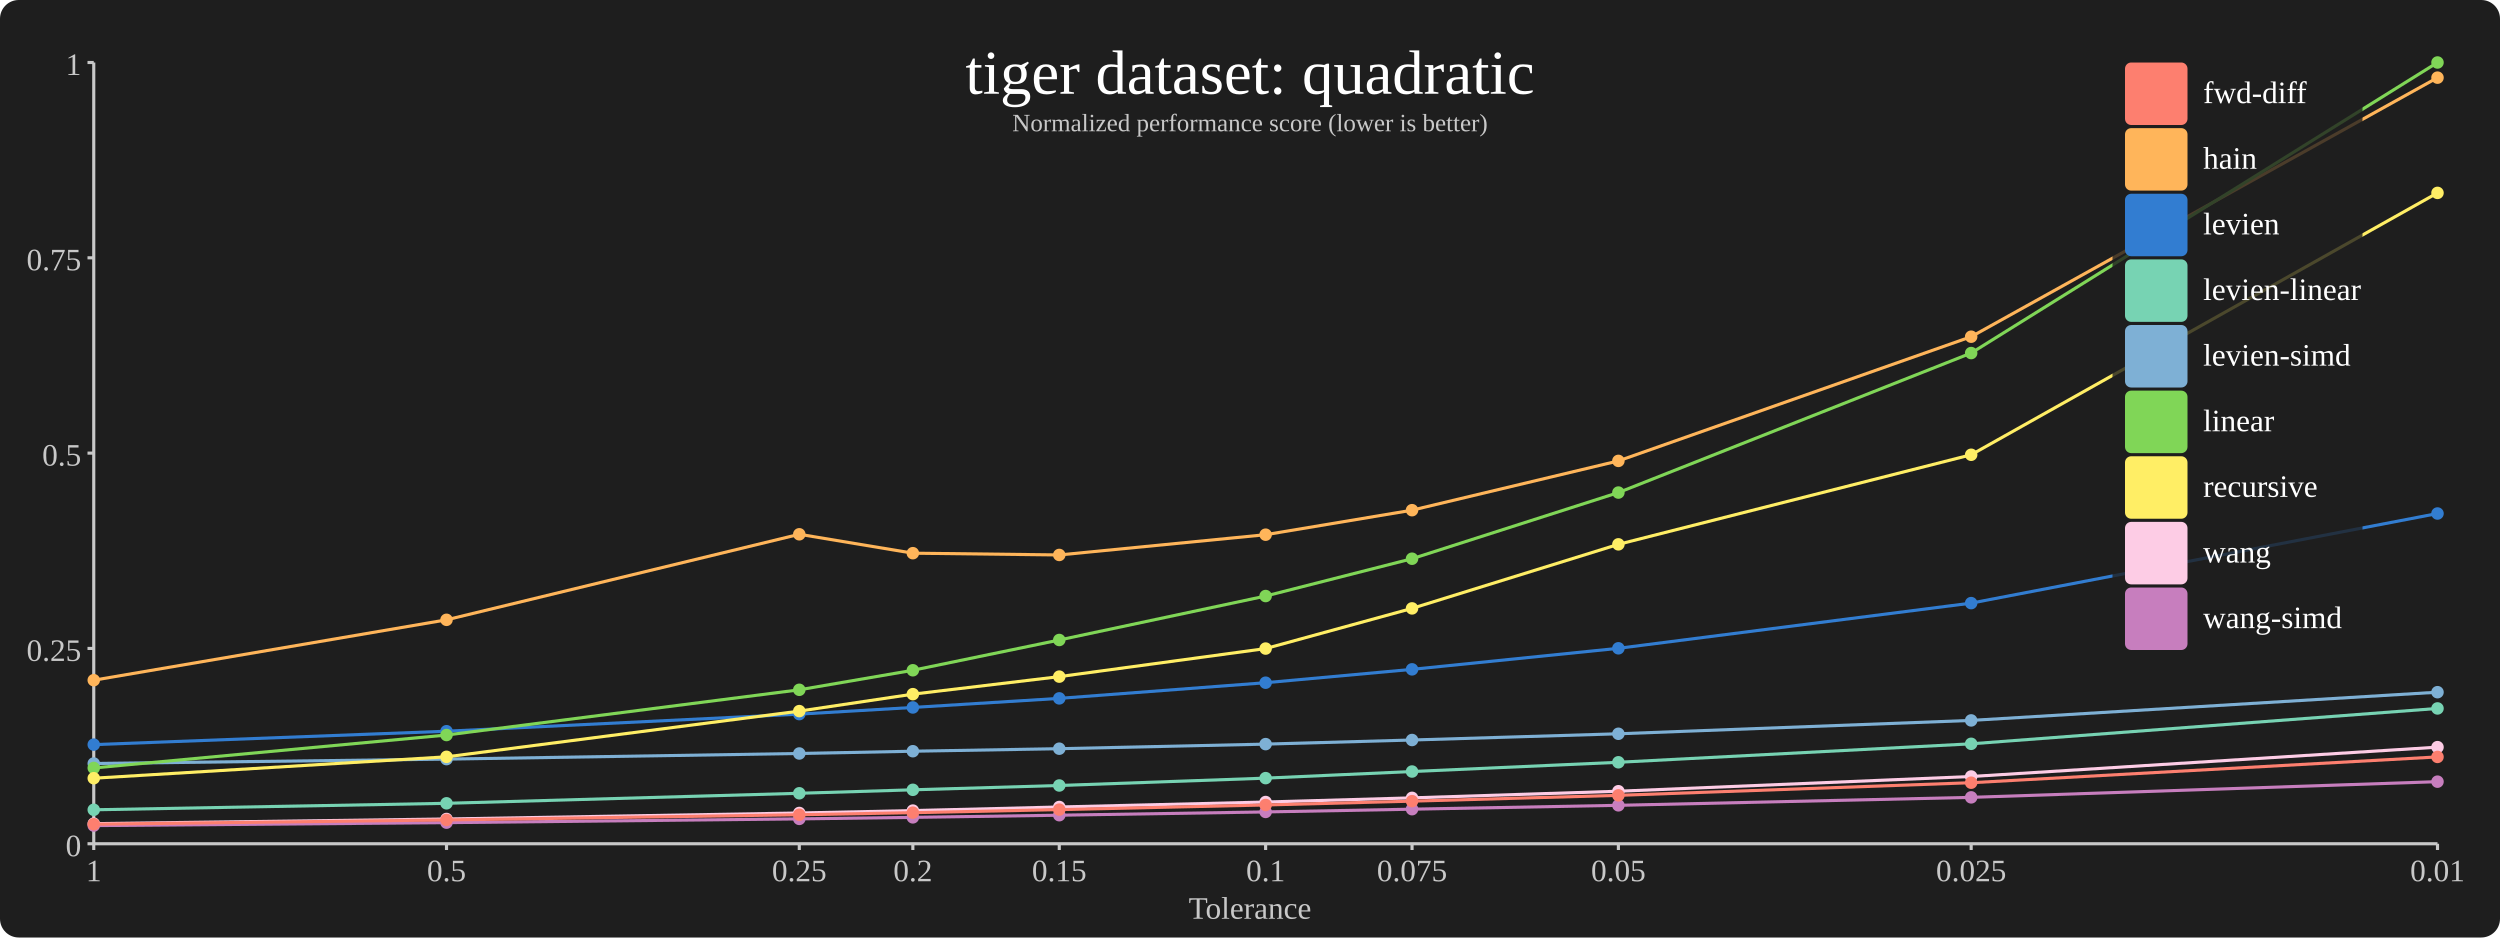
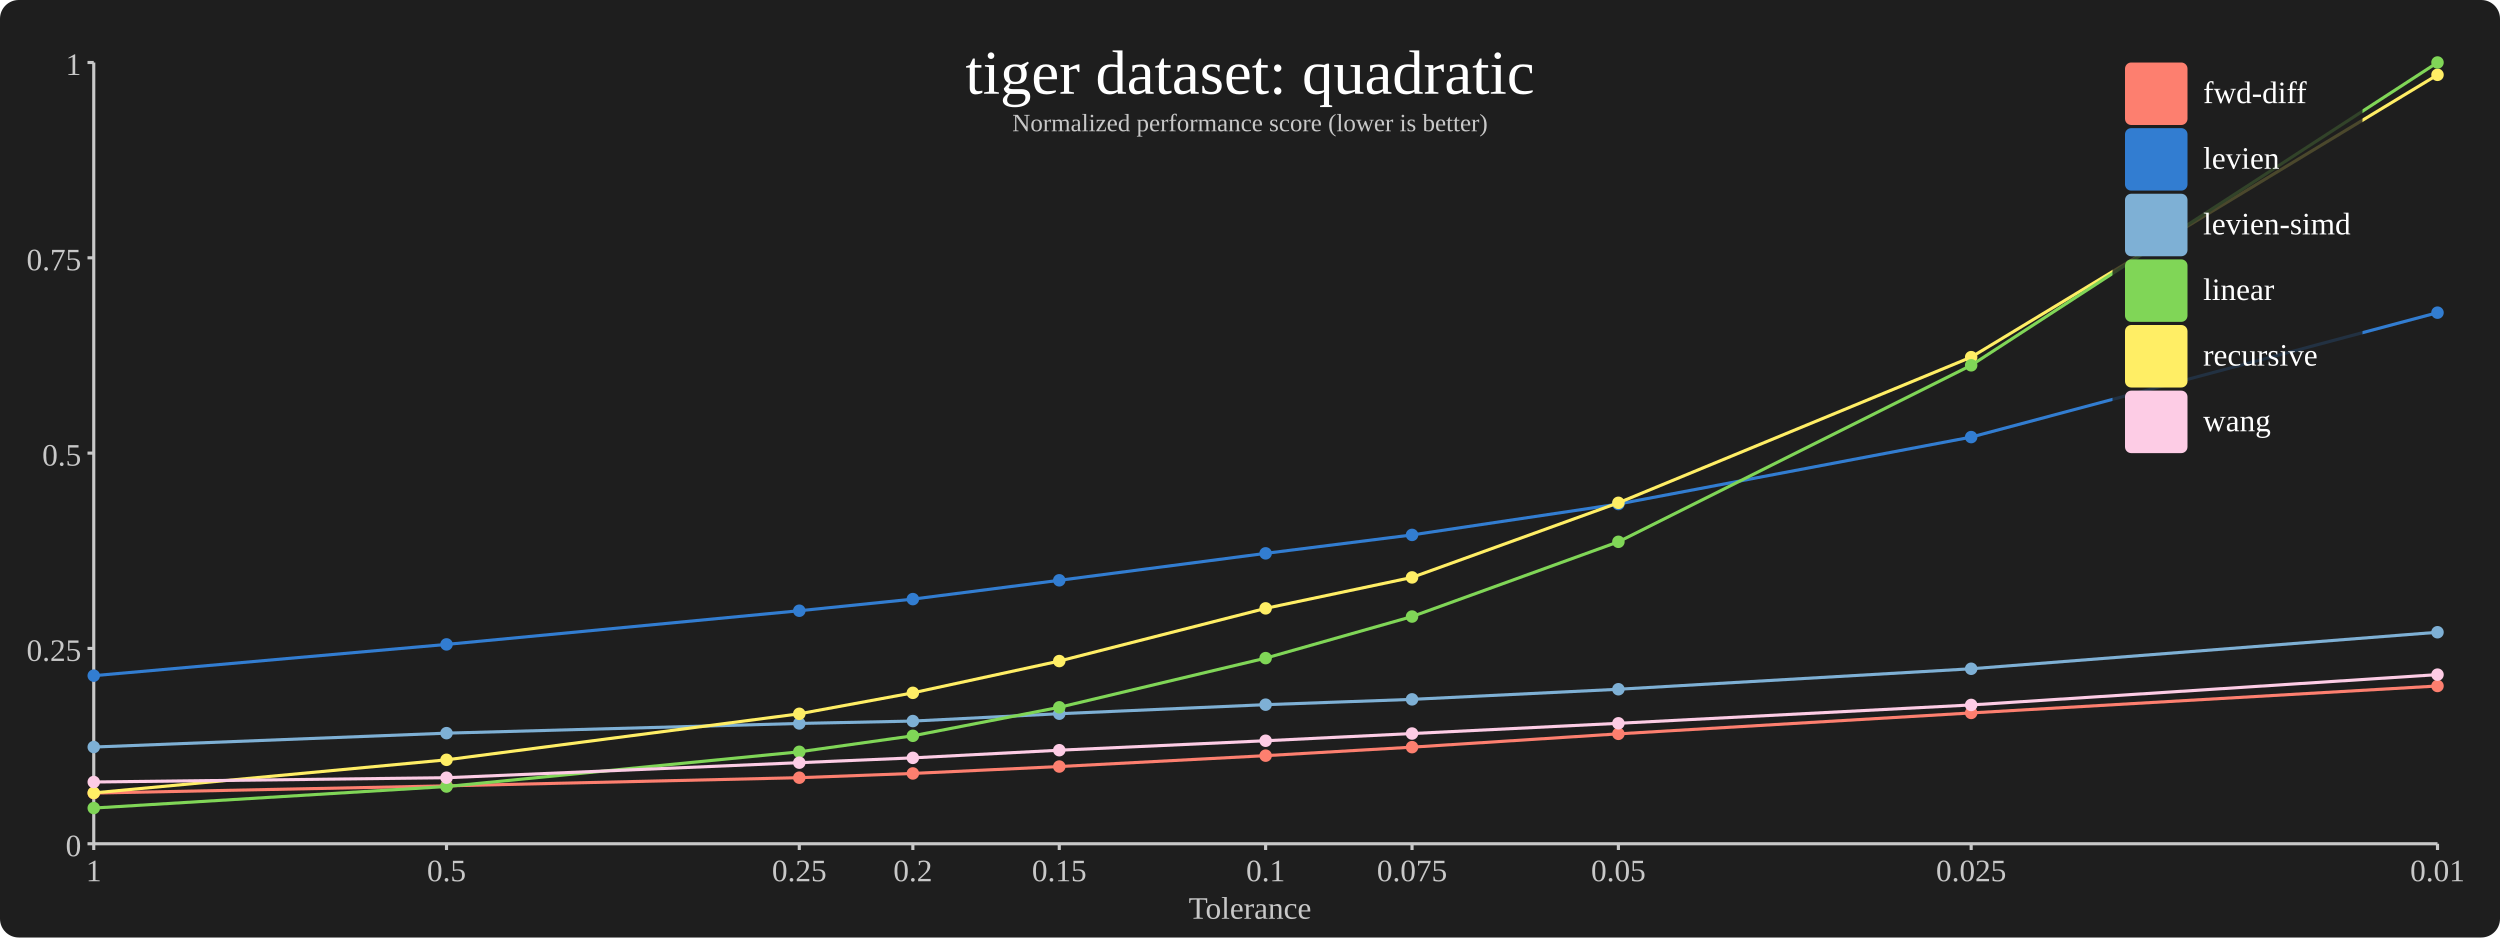
<svg xmlns="http://www.w3.org/2000/svg" viewBox="0 0 800 300">
  <rect x="0" y="0" width="800" height="300" ry="6" style="fill:rgb(30,30,30);stroke:none;fill-opacity:1;stroke-opacity:1;" />
  <path d="M 30 20 L 30 270" style="stroke:rgb(200,200,200);stroke-width:1" />
  <path d="M 30 270 L 780 270" style="stroke:rgb(200,200,200);stroke-width:1" />
  <path d="M 780 270 L 780 272" style="stroke:rgb(200,200,200);stroke-width:1" />
  <text x="780" y="282" style="font-size:10px;fill:rgb(200,200,200);text-anchor:middle;text-align:center;"> 0.01 </text>
  <path d="M 630.772 270 L 630.772 272" style="stroke:rgb(200,200,200);stroke-width:1" />
  <text x="630.772" y="282" style="font-size:10px;fill:rgb(200,200,200);text-anchor:middle;text-align:center;"> 0.025 </text>
  <path d="M 517.886 270 L 517.886 272" style="stroke:rgb(200,200,200);stroke-width:1" />
  <text x="517.886" y="282" style="font-size:10px;fill:rgb(200,200,200);text-anchor:middle;text-align:center;"> 0.05 </text>
  <path d="M 451.852 270 L 451.852 272" style="stroke:rgb(200,200,200);stroke-width:1" />
  <text x="451.852" y="282" style="font-size:10px;fill:rgb(200,200,200);text-anchor:middle;text-align:center;"> 0.075 </text>
  <path d="M 405 270 L 405 272" style="stroke:rgb(200,200,200);stroke-width:1" />
  <text x="405" y="282" style="font-size:10px;fill:rgb(200,200,200);text-anchor:middle;text-align:center;"> 0.1 </text>
  <path d="M 338.966 270 L 338.966 272" style="stroke:rgb(200,200,200);stroke-width:1" />
  <text x="338.966" y="282" style="font-size:10px;fill:rgb(200,200,200);text-anchor:middle;text-align:center;"> 0.15 </text>
  <path d="M 292.114 270 L 292.114 272" style="stroke:rgb(200,200,200);stroke-width:1" />
  <text x="292.114" y="282" style="font-size:10px;fill:rgb(200,200,200);text-anchor:middle;text-align:center;"> 0.2 </text>
  <path d="M 255.773 270 L 255.773 272" style="stroke:rgb(200,200,200);stroke-width:1" />
  <text x="255.773" y="282" style="font-size:10px;fill:rgb(200,200,200);text-anchor:middle;text-align:center;"> 0.25 </text>
  <path d="M 142.886 270 L 142.886 272" style="stroke:rgb(200,200,200);stroke-width:1" />
  <text x="142.886" y="282" style="font-size:10px;fill:rgb(200,200,200);text-anchor:middle;text-align:center;"> 0.5 </text>
  <path d="M 30 270 L 30 272" style="stroke:rgb(200,200,200);stroke-width:1" />
  <text x="30" y="282" style="font-size:10px;fill:rgb(200,200,200);text-anchor:middle;text-align:center;"> 1 </text>
  <path d="M 28 270 L 30 270" style="stroke:rgb(200,200,200);stroke-width:1" />
  <text x="26" y="274" style="font-size:10px;fill:rgb(200,200,200);text-anchor:end;text-align:right;"> 0 </text>
  <path d="M 28 207.5 L 30 207.5" style="stroke:rgb(200,200,200);stroke-width:1" />
  <text x="26" y="211.5" style="font-size:10px;fill:rgb(200,200,200);text-anchor:end;text-align:right;"> 0.25 </text>
  <path d="M 28 145 L 30 145" style="stroke:rgb(200,200,200);stroke-width:1" />
  <text x="26" y="149" style="font-size:10px;fill:rgb(200,200,200);text-anchor:end;text-align:right;"> 0.5 </text>
  <path d="M 28 82.5 L 30 82.5" style="stroke:rgb(200,200,200);stroke-width:1" />
  <text x="26" y="86.5" style="font-size:10px;fill:rgb(200,200,200);text-anchor:end;text-align:right;"> 0.75 </text>
  <path d="M 28 20 L 30 20" style="stroke:rgb(200,200,200);stroke-width:1" />
  <text x="26" y="24" style="font-size:10px;fill:rgb(200,200,200);text-anchor:end;text-align:right;"> 1 </text>
  <text x="400" y="294" style="font-size:10px;fill:rgb(200,200,200);text-anchor:middle;text-align:center;"> Tolerance </text>
-   <circle cx="780" cy="221.502" r="2" style="fill:rgb(126,176,213);stroke:none;fill-opacity:1;stroke-opacity:1;" />
-   <path d="M 780 221.502 L 630.772 230.53" style="stroke:rgb(126,176,213);stroke-width:1" />
-   <circle cx="630.772" cy="230.53" r="2" style="fill:rgb(126,176,213);stroke:none;fill-opacity:1;stroke-opacity:1;" />
-   <path d="M 630.772 230.53 L 517.886 234.81" style="stroke:rgb(126,176,213);stroke-width:1" />
-   <circle cx="517.886" cy="234.81" r="2" style="fill:rgb(126,176,213);stroke:none;fill-opacity:1;stroke-opacity:1;" />
-   <path d="M 517.886 234.81 L 451.852 236.803" style="stroke:rgb(126,176,213);stroke-width:1" />
-   <circle cx="451.852" cy="236.803" r="2" style="fill:rgb(126,176,213);stroke:none;fill-opacity:1;stroke-opacity:1;" />
-   <path d="M 451.852 236.803 L 405 238.118" style="stroke:rgb(126,176,213);stroke-width:1" />
-   <circle cx="405" cy="238.118" r="2" style="fill:rgb(126,176,213);stroke:none;fill-opacity:1;stroke-opacity:1;" />
-   <path d="M 405 238.118 L 338.966 239.583" style="stroke:rgb(126,176,213);stroke-width:1" />
-   <circle cx="338.966" cy="239.583" r="2" style="fill:rgb(126,176,213);stroke:none;fill-opacity:1;stroke-opacity:1;" />
-   <path d="M 338.966 239.583 L 292.114 240.39" style="stroke:rgb(126,176,213);stroke-width:1" />
-   <circle cx="292.114" cy="240.39" r="2" style="fill:rgb(126,176,213);stroke:none;fill-opacity:1;stroke-opacity:1;" />
-   <path d="M 292.114 240.39 L 255.773 241.115" style="stroke:rgb(126,176,213);stroke-width:1" />
-   <circle cx="255.773" cy="241.115" r="2" style="fill:rgb(126,176,213);stroke:none;fill-opacity:1;stroke-opacity:1;" />
-   <path d="M 255.773 241.115 L 142.886 242.915" style="stroke:rgb(126,176,213);stroke-width:1" />
-   <circle cx="142.886" cy="242.915" r="2" style="fill:rgb(126,176,213);stroke:none;fill-opacity:1;stroke-opacity:1;" />
-   <path d="M 142.886 242.915 L 30 244.32" style="stroke:rgb(126,176,213);stroke-width:1" />
-   <circle cx="30" cy="244.32" r="2" style="fill:rgb(126,176,213);stroke:none;fill-opacity:1;stroke-opacity:1;" />
-   <circle cx="780" cy="239.088" r="2" style="fill:rgb(253,204,229);stroke:none;fill-opacity:1;stroke-opacity:1;" />
-   <path d="M 780 239.088 L 630.772 248.48" style="stroke:rgb(253,204,229);stroke-width:1" />
-   <circle cx="630.772" cy="248.48" r="2" style="fill:rgb(253,204,229);stroke:none;fill-opacity:1;stroke-opacity:1;" />
-   <path d="M 630.772 248.48 L 517.886 253.195" style="stroke:rgb(253,204,229);stroke-width:1" />
-   <circle cx="517.886" cy="253.195" r="2" style="fill:rgb(253,204,229);stroke:none;fill-opacity:1;stroke-opacity:1;" />
-   <path d="M 517.886 253.195 L 451.852 255.315" style="stroke:rgb(253,204,229);stroke-width:1" />
-   <circle cx="451.852" cy="255.315" r="2" style="fill:rgb(253,204,229);stroke:none;fill-opacity:1;stroke-opacity:1;" />
-   <path d="M 451.852 255.315 L 405 256.65" style="stroke:rgb(253,204,229);stroke-width:1" />
-   <circle cx="405" cy="256.65" r="2" style="fill:rgb(253,204,229);stroke:none;fill-opacity:1;stroke-opacity:1;" />
-   <path d="M 405 256.65 L 338.966 258.238" style="stroke:rgb(253,204,229);stroke-width:1" />
-   <circle cx="338.966" cy="258.238" r="2" style="fill:rgb(253,204,229);stroke:none;fill-opacity:1;stroke-opacity:1;" />
-   <path d="M 338.966 258.238 L 292.114 259.387" style="stroke:rgb(253,204,229);stroke-width:1" />
-   <circle cx="292.114" cy="259.387" r="2" style="fill:rgb(253,204,229);stroke:none;fill-opacity:1;stroke-opacity:1;" />
-   <path d="M 292.114 259.387 L 255.773 260.158" style="stroke:rgb(253,204,229);stroke-width:1" />
-   <circle cx="255.773" cy="260.158" r="2" style="fill:rgb(253,204,229);stroke:none;fill-opacity:1;stroke-opacity:1;" />
-   <path d="M 255.773 260.158 L 142.886 262.08" style="stroke:rgb(253,204,229);stroke-width:1" />
-   <circle cx="142.886" cy="262.08" r="2" style="fill:rgb(253,204,229);stroke:none;fill-opacity:1;stroke-opacity:1;" />
-   <path d="M 142.886 262.08 L 30 263.567" style="stroke:rgb(253,204,229);stroke-width:1" />
-   <circle cx="30" cy="263.567" r="2" style="fill:rgb(253,204,229);stroke:none;fill-opacity:1;stroke-opacity:1;" />
-   <circle cx="780" cy="250.132" r="2" style="fill:rgb(199,126,190);stroke:none;fill-opacity:1;stroke-opacity:1;" />
-   <path d="M 780 250.132 L 630.772 255.155" style="stroke:rgb(199,126,190);stroke-width:1" />
-   <circle cx="630.772" cy="255.155" r="2" style="fill:rgb(199,126,190);stroke:none;fill-opacity:1;stroke-opacity:1;" />
-   <path d="M 630.772 255.155 L 517.886 257.705" style="stroke:rgb(199,126,190);stroke-width:1" />
-   <circle cx="517.886" cy="257.705" r="2" style="fill:rgb(199,126,190);stroke:none;fill-opacity:1;stroke-opacity:1;" />
-   <path d="M 517.886 257.705 L 451.852 258.938" style="stroke:rgb(199,126,190);stroke-width:1" />
-   <circle cx="451.852" cy="258.938" r="2" style="fill:rgb(199,126,190);stroke:none;fill-opacity:1;stroke-opacity:1;" />
-   <path d="M 451.852 258.938 L 405 259.817" style="stroke:rgb(199,126,190);stroke-width:1" />
-   <circle cx="405" cy="259.817" r="2" style="fill:rgb(199,126,190);stroke:none;fill-opacity:1;stroke-opacity:1;" />
-   <path d="M 405 259.817 L 338.966 260.865" style="stroke:rgb(199,126,190);stroke-width:1" />
-   <circle cx="338.966" cy="260.865" r="2" style="fill:rgb(199,126,190);stroke:none;fill-opacity:1;stroke-opacity:1;" />
-   <path d="M 338.966 260.865 L 292.114 261.555" style="stroke:rgb(199,126,190);stroke-width:1" />
-   <circle cx="292.114" cy="261.555" r="2" style="fill:rgb(199,126,190);stroke:none;fill-opacity:1;stroke-opacity:1;" />
-   <path d="M 292.114 261.555 L 255.773 262.043" style="stroke:rgb(199,126,190);stroke-width:1" />
-   <circle cx="255.773" cy="262.043" r="2" style="fill:rgb(199,126,190);stroke:none;fill-opacity:1;stroke-opacity:1;" />
-   <path d="M 255.773 262.043 L 142.886 263.248" style="stroke:rgb(199,126,190);stroke-width:1" />
-   <circle cx="142.886" cy="263.248" r="2" style="fill:rgb(199,126,190);stroke:none;fill-opacity:1;stroke-opacity:1;" />
-   <path d="M 142.886 263.248 L 30 264.19" style="stroke:rgb(199,126,190);stroke-width:1" />
-   <circle cx="30" cy="264.19" r="2" style="fill:rgb(199,126,190);stroke:none;fill-opacity:1;stroke-opacity:1;" />
-   <circle cx="780" cy="24.848" r="2" style="fill:rgb(255,181,90);stroke:none;fill-opacity:1;stroke-opacity:1;" />
-   <path d="M 780 24.848 L 630.772 107.745" style="stroke:rgb(255,181,90);stroke-width:1" />
-   <circle cx="630.772" cy="107.745" r="2" style="fill:rgb(255,181,90);stroke:none;fill-opacity:1;stroke-opacity:1;" />
-   <path d="M 630.772 107.745 L 517.886 147.488" style="stroke:rgb(255,181,90);stroke-width:1" />
-   <circle cx="517.886" cy="147.488" r="2" style="fill:rgb(255,181,90);stroke:none;fill-opacity:1;stroke-opacity:1;" />
-   <path d="M 517.886 147.488 L 451.852 163.257" style="stroke:rgb(255,181,90);stroke-width:1" />
-   <circle cx="451.852" cy="163.257" r="2" style="fill:rgb(255,181,90);stroke:none;fill-opacity:1;stroke-opacity:1;" />
-   <path d="M 451.852 163.257 L 405 171.1" style="stroke:rgb(255,181,90);stroke-width:1" />
-   <circle cx="405" cy="171.1" r="2" style="fill:rgb(255,181,90);stroke:none;fill-opacity:1;stroke-opacity:1;" />
-   <path d="M 405 171.1 L 338.966 177.585" style="stroke:rgb(255,181,90);stroke-width:1" />
-   <circle cx="338.966" cy="177.585" r="2" style="fill:rgb(255,181,90);stroke:none;fill-opacity:1;stroke-opacity:1;" />
-   <path d="M 338.966 177.585 L 292.114 177.02" style="stroke:rgb(255,181,90);stroke-width:1" />
-   <circle cx="292.114" cy="177.02" r="2" style="fill:rgb(255,181,90);stroke:none;fill-opacity:1;stroke-opacity:1;" />
-   <path d="M 292.114 177.02 L 255.773 170.972" style="stroke:rgb(255,181,90);stroke-width:1" />
-   <circle cx="255.773" cy="170.972" r="2" style="fill:rgb(255,181,90);stroke:none;fill-opacity:1;stroke-opacity:1;" />
-   <path d="M 255.773 170.972 L 142.886 198.343" style="stroke:rgb(255,181,90);stroke-width:1" />
-   <circle cx="142.886" cy="198.343" r="2" style="fill:rgb(255,181,90);stroke:none;fill-opacity:1;stroke-opacity:1;" />
-   <path d="M 142.886 198.343 L 30 217.662" style="stroke:rgb(255,181,90);stroke-width:1" />
-   <circle cx="30" cy="217.662" r="2" style="fill:rgb(255,181,90);stroke:none;fill-opacity:1;stroke-opacity:1;" />
-   <circle cx="780" cy="226.7" r="2" style="fill:rgb(119,211,179);stroke:none;fill-opacity:1;stroke-opacity:1;" />
-   <path d="M 780 226.7 L 630.772 238.02" style="stroke:rgb(119,211,179);stroke-width:1" />
-   <circle cx="630.772" cy="238.02" r="2" style="fill:rgb(119,211,179);stroke:none;fill-opacity:1;stroke-opacity:1;" />
-   <path d="M 630.772 238.02 L 517.886 243.93" style="stroke:rgb(119,211,179);stroke-width:1" />
-   <circle cx="517.886" cy="243.93" r="2" style="fill:rgb(119,211,179);stroke:none;fill-opacity:1;stroke-opacity:1;" />
-   <path d="M 517.886 243.93 L 451.852 246.887" style="stroke:rgb(119,211,179);stroke-width:1" />
-   <circle cx="451.852" cy="246.887" r="2" style="fill:rgb(119,211,179);stroke:none;fill-opacity:1;stroke-opacity:1;" />
-   <path d="M 451.852 246.887 L 405 249.002" style="stroke:rgb(119,211,179);stroke-width:1" />
-   <circle cx="405" cy="249.002" r="2" style="fill:rgb(119,211,179);stroke:none;fill-opacity:1;stroke-opacity:1;" />
-   <path d="M 405 249.002 L 338.966 251.357" style="stroke:rgb(119,211,179);stroke-width:1" />
-   <circle cx="338.966" cy="251.357" r="2" style="fill:rgb(119,211,179);stroke:none;fill-opacity:1;stroke-opacity:1;" />
-   <path d="M 338.966 251.357 L 292.114 252.74" style="stroke:rgb(119,211,179);stroke-width:1" />
-   <circle cx="292.114" cy="252.74" r="2" style="fill:rgb(119,211,179);stroke:none;fill-opacity:1;stroke-opacity:1;" />
-   <path d="M 292.114 252.74 L 255.773 253.847" style="stroke:rgb(119,211,179);stroke-width:1" />
-   <circle cx="255.773" cy="253.847" r="2" style="fill:rgb(119,211,179);stroke:none;fill-opacity:1;stroke-opacity:1;" />
-   <path d="M 255.773 253.847 L 142.886 257.058" style="stroke:rgb(119,211,179);stroke-width:1" />
-   <circle cx="142.886" cy="257.058" r="2" style="fill:rgb(119,211,179);stroke:none;fill-opacity:1;stroke-opacity:1;" />
-   <path d="M 142.886 257.058 L 30 259.132" style="stroke:rgb(119,211,179);stroke-width:1" />
-   <circle cx="30" cy="259.132" r="2" style="fill:rgb(119,211,179);stroke:none;fill-opacity:1;stroke-opacity:1;" />
-   <circle cx="780" cy="242.213" r="2" style="fill:rgb(253,127,111);stroke:none;fill-opacity:1;stroke-opacity:1;" />
-   <path d="M 780 242.213 L 630.772 250.468" style="stroke:rgb(253,127,111);stroke-width:1" />
-   <circle cx="630.772" cy="250.468" r="2" style="fill:rgb(253,127,111);stroke:none;fill-opacity:1;stroke-opacity:1;" />
-   <path d="M 630.772 250.468 L 517.886 254.51" style="stroke:rgb(253,127,111);stroke-width:1" />
-   <circle cx="517.886" cy="254.51" r="2" style="fill:rgb(253,127,111);stroke:none;fill-opacity:1;stroke-opacity:1;" />
-   <path d="M 517.886 254.51 L 451.852 256.37" style="stroke:rgb(253,127,111);stroke-width:1" />
-   <circle cx="451.852" cy="256.37" r="2" style="fill:rgb(253,127,111);stroke:none;fill-opacity:1;stroke-opacity:1;" />
-   <path d="M 451.852 256.37 L 405 257.59" style="stroke:rgb(253,127,111);stroke-width:1" />
-   <circle cx="405" cy="257.59" r="2" style="fill:rgb(253,127,111);stroke:none;fill-opacity:1;stroke-opacity:1;" />
-   <path d="M 405 257.59 L 338.966 259.075" style="stroke:rgb(253,127,111);stroke-width:1" />
-   <circle cx="338.966" cy="259.075" r="2" style="fill:rgb(253,127,111);stroke:none;fill-opacity:1;stroke-opacity:1;" />
-   <path d="M 338.966 259.075 L 292.114 260.053" style="stroke:rgb(253,127,111);stroke-width:1" />
-   <circle cx="292.114" cy="260.053" r="2" style="fill:rgb(253,127,111);stroke:none;fill-opacity:1;stroke-opacity:1;" />
-   <path d="M 292.114 260.053 L 255.773 260.715" style="stroke:rgb(253,127,111);stroke-width:1" />
-   <circle cx="255.773" cy="260.715" r="2" style="fill:rgb(253,127,111);stroke:none;fill-opacity:1;stroke-opacity:1;" />
-   <path d="M 255.773 260.715 L 142.886 262.382" style="stroke:rgb(253,127,111);stroke-width:1" />
-   <circle cx="142.886" cy="262.382" r="2" style="fill:rgb(253,127,111);stroke:none;fill-opacity:1;stroke-opacity:1;" />
-   <path d="M 142.886 262.382 L 30 263.748" style="stroke:rgb(253,127,111);stroke-width:1" />
-   <circle cx="30" cy="263.748" r="2" style="fill:rgb(253,127,111);stroke:none;fill-opacity:1;stroke-opacity:1;" />
-   <circle cx="780" cy="164.323" r="2" style="fill:rgb(50,125,209);stroke:none;fill-opacity:1;stroke-opacity:1;" />
-   <path d="M 780 164.323 L 630.772 192.998" style="stroke:rgb(50,125,209);stroke-width:1" />
-   <circle cx="630.772" cy="192.998" r="2" style="fill:rgb(50,125,209);stroke:none;fill-opacity:1;stroke-opacity:1;" />
-   <path d="M 630.772 192.998 L 517.886 207.458" style="stroke:rgb(50,125,209);stroke-width:1" />
-   <circle cx="517.886" cy="207.458" r="2" style="fill:rgb(50,125,209);stroke:none;fill-opacity:1;stroke-opacity:1;" />
-   <path d="M 517.886 207.458 L 451.852 214.192" style="stroke:rgb(50,125,209);stroke-width:1" />
-   <circle cx="451.852" cy="214.192" r="2" style="fill:rgb(50,125,209);stroke:none;fill-opacity:1;stroke-opacity:1;" />
-   <path d="M 451.852 214.192 L 405 218.465" style="stroke:rgb(50,125,209);stroke-width:1" />
-   <circle cx="405" cy="218.465" r="2" style="fill:rgb(50,125,209);stroke:none;fill-opacity:1;stroke-opacity:1;" />
-   <path d="M 405 218.465 L 338.966 223.48" style="stroke:rgb(50,125,209);stroke-width:1" />
-   <circle cx="338.966" cy="223.48" r="2" style="fill:rgb(50,125,209);stroke:none;fill-opacity:1;stroke-opacity:1;" />
-   <path d="M 338.966 223.48 L 292.114 226.385" style="stroke:rgb(50,125,209);stroke-width:1" />
-   <circle cx="292.114" cy="226.385" r="2" style="fill:rgb(50,125,209);stroke:none;fill-opacity:1;stroke-opacity:1;" />
-   <path d="M 292.114 226.385 L 255.773 228.518" style="stroke:rgb(50,125,209);stroke-width:1" />
-   <circle cx="255.773" cy="228.518" r="2" style="fill:rgb(50,125,209);stroke:none;fill-opacity:1;stroke-opacity:1;" />
-   <path d="M 255.773 228.518 L 142.886 233.99" style="stroke:rgb(50,125,209);stroke-width:1" />
-   <circle cx="142.886" cy="233.99" r="2" style="fill:rgb(50,125,209);stroke:none;fill-opacity:1;stroke-opacity:1;" />
-   <path d="M 142.886 233.99 L 30 238.278" style="stroke:rgb(50,125,209);stroke-width:1" />
-   <circle cx="30" cy="238.278" r="2" style="fill:rgb(50,125,209);stroke:none;fill-opacity:1;stroke-opacity:1;" />
+   <circle cx="780" cy="202.32" r="2" style="fill:rgb(126,176,213);stroke:none;fill-opacity:1;stroke-opacity:1;" />
+   <path d="M 780 202.32 L 630.772 214.005" style="stroke:rgb(126,176,213);stroke-width:1" />
+   <circle cx="630.772" cy="214.005" r="2" style="fill:rgb(126,176,213);stroke:none;fill-opacity:1;stroke-opacity:1;" />
+   <path d="M 630.772 214.005 L 517.886 220.56" style="stroke:rgb(126,176,213);stroke-width:1" />
+   <circle cx="517.886" cy="220.56" r="2" style="fill:rgb(126,176,213);stroke:none;fill-opacity:1;stroke-opacity:1;" />
+   <path d="M 517.886 220.56 L 451.852 223.795" style="stroke:rgb(126,176,213);stroke-width:1" />
+   <circle cx="451.852" cy="223.795" r="2" style="fill:rgb(126,176,213);stroke:none;fill-opacity:1;stroke-opacity:1;" />
+   <path d="M 451.852 223.795 L 405 225.493" style="stroke:rgb(126,176,213);stroke-width:1" />
+   <circle cx="405" cy="225.493" r="2" style="fill:rgb(126,176,213);stroke:none;fill-opacity:1;stroke-opacity:1;" />
+   <path d="M 405 225.493 L 338.966 228.387" style="stroke:rgb(126,176,213);stroke-width:1" />
+   <circle cx="338.966" cy="228.387" r="2" style="fill:rgb(126,176,213);stroke:none;fill-opacity:1;stroke-opacity:1;" />
+   <path d="M 338.966 228.387 L 292.114 230.74" style="stroke:rgb(126,176,213);stroke-width:1" />
+   <circle cx="292.114" cy="230.74" r="2" style="fill:rgb(126,176,213);stroke:none;fill-opacity:1;stroke-opacity:1;" />
+   <path d="M 292.114 230.74 L 255.773 231.502" style="stroke:rgb(126,176,213);stroke-width:1" />
+   <circle cx="255.773" cy="231.502" r="2" style="fill:rgb(126,176,213);stroke:none;fill-opacity:1;stroke-opacity:1;" />
+   <path d="M 255.773 231.502 L 142.886 234.607" style="stroke:rgb(126,176,213);stroke-width:1" />
+   <circle cx="142.886" cy="234.607" r="2" style="fill:rgb(126,176,213);stroke:none;fill-opacity:1;stroke-opacity:1;" />
+   <path d="M 142.886 234.607 L 30 239.055" style="stroke:rgb(126,176,213);stroke-width:1" />
+   <circle cx="30" cy="239.055" r="2" style="fill:rgb(126,176,213);stroke:none;fill-opacity:1;stroke-opacity:1;" />
+   <circle cx="780" cy="100.053" r="2" style="fill:rgb(50,125,209);stroke:none;fill-opacity:1;stroke-opacity:1;" />
+   <path d="M 780 100.053 L 630.772 139.868" style="stroke:rgb(50,125,209);stroke-width:1" />
+   <circle cx="630.772" cy="139.868" r="2" style="fill:rgb(50,125,209);stroke:none;fill-opacity:1;stroke-opacity:1;" />
+   <path d="M 630.772 139.868 L 517.886 161.287" style="stroke:rgb(50,125,209);stroke-width:1" />
+   <circle cx="517.886" cy="161.287" r="2" style="fill:rgb(50,125,209);stroke:none;fill-opacity:1;stroke-opacity:1;" />
+   <path d="M 517.886 161.287 L 451.852 171.17" style="stroke:rgb(50,125,209);stroke-width:1" />
+   <circle cx="451.852" cy="171.17" r="2" style="fill:rgb(50,125,209);stroke:none;fill-opacity:1;stroke-opacity:1;" />
+   <path d="M 451.852 171.17 L 405 177.073" style="stroke:rgb(50,125,209);stroke-width:1" />
+   <circle cx="405" cy="177.073" r="2" style="fill:rgb(50,125,209);stroke:none;fill-opacity:1;stroke-opacity:1;" />
+   <path d="M 405 177.073 L 338.966 185.695" style="stroke:rgb(50,125,209);stroke-width:1" />
+   <circle cx="338.966" cy="185.695" r="2" style="fill:rgb(50,125,209);stroke:none;fill-opacity:1;stroke-opacity:1;" />
+   <path d="M 338.966 185.695 L 292.114 191.715" style="stroke:rgb(50,125,209);stroke-width:1" />
+   <circle cx="292.114" cy="191.715" r="2" style="fill:rgb(50,125,209);stroke:none;fill-opacity:1;stroke-opacity:1;" />
+   <path d="M 292.114 191.715 L 255.773 195.435" style="stroke:rgb(50,125,209);stroke-width:1" />
+   <circle cx="255.773" cy="195.435" r="2" style="fill:rgb(50,125,209);stroke:none;fill-opacity:1;stroke-opacity:1;" />
+   <path d="M 255.773 195.435 L 142.886 206.208" style="stroke:rgb(50,125,209);stroke-width:1" />
+   <circle cx="142.886" cy="206.208" r="2" style="fill:rgb(50,125,209);stroke:none;fill-opacity:1;stroke-opacity:1;" />
+   <path d="M 142.886 206.208 L 30 216.215" style="stroke:rgb(50,125,209);stroke-width:1" />
+   <circle cx="30" cy="216.215" r="2" style="fill:rgb(50,125,209);stroke:none;fill-opacity:1;stroke-opacity:1;" />
+   <circle cx="780" cy="219.512" r="2" style="fill:rgb(253,127,111);stroke:none;fill-opacity:1;stroke-opacity:1;" />
+   <path d="M 780 219.512 L 630.772 228.135" style="stroke:rgb(253,127,111);stroke-width:1" />
+   <circle cx="630.772" cy="228.135" r="2" style="fill:rgb(253,127,111);stroke:none;fill-opacity:1;stroke-opacity:1;" />
+   <path d="M 630.772 228.135 L 517.886 234.827" style="stroke:rgb(253,127,111);stroke-width:1" />
+   <circle cx="517.886" cy="234.827" r="2" style="fill:rgb(253,127,111);stroke:none;fill-opacity:1;stroke-opacity:1;" />
+   <path d="M 517.886 234.827 L 451.852 239.088" style="stroke:rgb(253,127,111);stroke-width:1" />
+   <circle cx="451.852" cy="239.088" r="2" style="fill:rgb(253,127,111);stroke:none;fill-opacity:1;stroke-opacity:1;" />
+   <path d="M 451.852 239.088 L 405 241.808" style="stroke:rgb(253,127,111);stroke-width:1" />
+   <circle cx="405" cy="241.808" r="2" style="fill:rgb(253,127,111);stroke:none;fill-opacity:1;stroke-opacity:1;" />
+   <path d="M 405 241.808 L 338.966 245.292" style="stroke:rgb(253,127,111);stroke-width:1" />
+   <circle cx="338.966" cy="245.292" r="2" style="fill:rgb(253,127,111);stroke:none;fill-opacity:1;stroke-opacity:1;" />
+   <path d="M 338.966 245.292 L 292.114 247.5" style="stroke:rgb(253,127,111);stroke-width:1" />
+   <circle cx="292.114" cy="247.5" r="2" style="fill:rgb(253,127,111);stroke:none;fill-opacity:1;stroke-opacity:1;" />
+   <path d="M 292.114 247.5 L 255.773 248.86" style="stroke:rgb(253,127,111);stroke-width:1" />
+   <circle cx="255.773" cy="248.86" r="2" style="fill:rgb(253,127,111);stroke:none;fill-opacity:1;stroke-opacity:1;" />
+   <path d="M 255.773 248.86 L 142.886 251.472" style="stroke:rgb(253,127,111);stroke-width:1" />
+   <circle cx="142.886" cy="251.472" r="2" style="fill:rgb(253,127,111);stroke:none;fill-opacity:1;stroke-opacity:1;" />
+   <path d="M 142.886 251.472 L 30 253.787" style="stroke:rgb(253,127,111);stroke-width:1" />
+   <circle cx="30" cy="253.787" r="2" style="fill:rgb(253,127,111);stroke:none;fill-opacity:1;stroke-opacity:1;" />
+   <circle cx="780" cy="23.943" r="2" style="fill:rgb(255,238,101);stroke:none;fill-opacity:1;stroke-opacity:1;" />
+   <path d="M 780 23.943 L 630.772 114.29" style="stroke:rgb(255,238,101);stroke-width:1" />
+   <circle cx="630.772" cy="114.29" r="2" style="fill:rgb(255,238,101);stroke:none;fill-opacity:1;stroke-opacity:1;" />
+   <path d="M 630.772 114.29 L 517.886 160.9" style="stroke:rgb(255,238,101);stroke-width:1" />
+   <circle cx="517.886" cy="160.9" r="2" style="fill:rgb(255,238,101);stroke:none;fill-opacity:1;stroke-opacity:1;" />
+   <path d="M 517.886 160.9 L 451.852 184.77" style="stroke:rgb(255,238,101);stroke-width:1" />
+   <circle cx="451.852" cy="184.77" r="2" style="fill:rgb(255,238,101);stroke:none;fill-opacity:1;stroke-opacity:1;" />
+   <path d="M 451.852 184.77 L 405 194.675" style="stroke:rgb(255,238,101);stroke-width:1" />
+   <circle cx="405" cy="194.675" r="2" style="fill:rgb(255,238,101);stroke:none;fill-opacity:1;stroke-opacity:1;" />
+   <path d="M 405 194.675 L 338.966 211.54" style="stroke:rgb(255,238,101);stroke-width:1" />
+   <circle cx="338.966" cy="211.54" r="2" style="fill:rgb(255,238,101);stroke:none;fill-opacity:1;stroke-opacity:1;" />
+   <path d="M 338.966 211.54 L 292.114 221.708" style="stroke:rgb(255,238,101);stroke-width:1" />
+   <circle cx="292.114" cy="221.708" r="2" style="fill:rgb(255,238,101);stroke:none;fill-opacity:1;stroke-opacity:1;" />
+   <path d="M 292.114 221.708 L 255.773 228.417" style="stroke:rgb(255,238,101);stroke-width:1" />
+   <circle cx="255.773" cy="228.417" r="2" style="fill:rgb(255,238,101);stroke:none;fill-opacity:1;stroke-opacity:1;" />
+   <path d="M 255.773 228.417 L 142.886 243.14" style="stroke:rgb(255,238,101);stroke-width:1" />
+   <circle cx="142.886" cy="243.14" r="2" style="fill:rgb(255,238,101);stroke:none;fill-opacity:1;stroke-opacity:1;" />
+   <path d="M 142.886 243.14 L 30 253.728" style="stroke:rgb(255,238,101);stroke-width:1" />
+   <circle cx="30" cy="253.728" r="2" style="fill:rgb(255,238,101);stroke:none;fill-opacity:1;stroke-opacity:1;" />
  <circle cx="780" cy="20" r="2" style="fill:rgb(128,214,87);stroke:none;fill-opacity:1;stroke-opacity:1;" />
-   <path d="M 780 20 L 630.772 112.98" style="stroke:rgb(128,214,87);stroke-width:1" />
-   <circle cx="630.772" cy="112.98" r="2" style="fill:rgb(128,214,87);stroke:none;fill-opacity:1;stroke-opacity:1;" />
-   <path d="M 630.772 112.98 L 517.886 157.62" style="stroke:rgb(128,214,87);stroke-width:1" />
-   <circle cx="517.886" cy="157.62" r="2" style="fill:rgb(128,214,87);stroke:none;fill-opacity:1;stroke-opacity:1;" />
-   <path d="M 517.886 157.62 L 451.852 178.79" style="stroke:rgb(128,214,87);stroke-width:1" />
-   <circle cx="451.852" cy="178.79" r="2" style="fill:rgb(128,214,87);stroke:none;fill-opacity:1;stroke-opacity:1;" />
-   <path d="M 451.852 178.79 L 405 190.732" style="stroke:rgb(128,214,87);stroke-width:1" />
-   <circle cx="405" cy="190.732" r="2" style="fill:rgb(128,214,87);stroke:none;fill-opacity:1;stroke-opacity:1;" />
-   <path d="M 405 190.732 L 338.966 204.798" style="stroke:rgb(128,214,87);stroke-width:1" />
-   <circle cx="338.966" cy="204.798" r="2" style="fill:rgb(128,214,87);stroke:none;fill-opacity:1;stroke-opacity:1;" />
-   <path d="M 338.966 204.798 L 292.114 214.485" style="stroke:rgb(128,214,87);stroke-width:1" />
-   <circle cx="292.114" cy="214.485" r="2" style="fill:rgb(128,214,87);stroke:none;fill-opacity:1;stroke-opacity:1;" />
-   <path d="M 292.114 214.485 L 255.773 220.735" style="stroke:rgb(128,214,87);stroke-width:1" />
-   <circle cx="255.773" cy="220.735" r="2" style="fill:rgb(128,214,87);stroke:none;fill-opacity:1;stroke-opacity:1;" />
-   <path d="M 255.773 220.735 L 142.886 235.208" style="stroke:rgb(128,214,87);stroke-width:1" />
-   <circle cx="142.886" cy="235.208" r="2" style="fill:rgb(128,214,87);stroke:none;fill-opacity:1;stroke-opacity:1;" />
-   <path d="M 142.886 235.208 L 30 245.743" style="stroke:rgb(128,214,87);stroke-width:1" />
-   <circle cx="30" cy="245.743" r="2" style="fill:rgb(128,214,87);stroke:none;fill-opacity:1;stroke-opacity:1;" />
-   <circle cx="780" cy="61.725" r="2" style="fill:rgb(255,238,101);stroke:none;fill-opacity:1;stroke-opacity:1;" />
-   <path d="M 780 61.725 L 630.772 145.525" style="stroke:rgb(255,238,101);stroke-width:1" />
-   <circle cx="630.772" cy="145.525" r="2" style="fill:rgb(255,238,101);stroke:none;fill-opacity:1;stroke-opacity:1;" />
-   <path d="M 630.772 145.525 L 517.886 174.19" style="stroke:rgb(255,238,101);stroke-width:1" />
-   <circle cx="517.886" cy="174.19" r="2" style="fill:rgb(255,238,101);stroke:none;fill-opacity:1;stroke-opacity:1;" />
-   <path d="M 517.886 174.19 L 451.852 194.685" style="stroke:rgb(255,238,101);stroke-width:1" />
-   <circle cx="451.852" cy="194.685" r="2" style="fill:rgb(255,238,101);stroke:none;fill-opacity:1;stroke-opacity:1;" />
-   <path d="M 451.852 194.685 L 405 207.542" style="stroke:rgb(255,238,101);stroke-width:1" />
-   <circle cx="405" cy="207.542" r="2" style="fill:rgb(255,238,101);stroke:none;fill-opacity:1;stroke-opacity:1;" />
-   <path d="M 405 207.542 L 338.966 216.52" style="stroke:rgb(255,238,101);stroke-width:1" />
-   <circle cx="338.966" cy="216.52" r="2" style="fill:rgb(255,238,101);stroke:none;fill-opacity:1;stroke-opacity:1;" />
-   <path d="M 338.966 216.52 L 292.114 222.127" style="stroke:rgb(255,238,101);stroke-width:1" />
-   <circle cx="292.114" cy="222.127" r="2" style="fill:rgb(255,238,101);stroke:none;fill-opacity:1;stroke-opacity:1;" />
-   <path d="M 292.114 222.127 L 255.773 227.555" style="stroke:rgb(255,238,101);stroke-width:1" />
-   <circle cx="255.773" cy="227.555" r="2" style="fill:rgb(255,238,101);stroke:none;fill-opacity:1;stroke-opacity:1;" />
-   <path d="M 255.773 227.555 L 142.886 242.18" style="stroke:rgb(255,238,101);stroke-width:1" />
-   <circle cx="142.886" cy="242.18" r="2" style="fill:rgb(255,238,101);stroke:none;fill-opacity:1;stroke-opacity:1;" />
-   <path d="M 142.886 242.18 L 30 249.03" style="stroke:rgb(255,238,101);stroke-width:1" />
-   <circle cx="30" cy="249.03" r="2" style="fill:rgb(255,238,101);stroke:none;fill-opacity:1;stroke-opacity:1;" />
-   <rect x="676" y="16" width="80" height="196" ry="4" style="fill:rgb(30,30,30);stroke:none;fill-opacity:0.8;stroke-opacity:1;" />
+   <path d="M 780 20 L 630.772 116.898" style="stroke:rgb(128,214,87);stroke-width:1" />
+   <circle cx="630.772" cy="116.898" r="2" style="fill:rgb(128,214,87);stroke:none;fill-opacity:1;stroke-opacity:1;" />
+   <path d="M 630.772 116.898 L 517.886 173.377" style="stroke:rgb(128,214,87);stroke-width:1" />
+   <circle cx="517.886" cy="173.377" r="2" style="fill:rgb(128,214,87);stroke:none;fill-opacity:1;stroke-opacity:1;" />
+   <path d="M 517.886 173.377 L 451.852 197.295" style="stroke:rgb(128,214,87);stroke-width:1" />
+   <circle cx="451.852" cy="197.295" r="2" style="fill:rgb(128,214,87);stroke:none;fill-opacity:1;stroke-opacity:1;" />
+   <path d="M 451.852 197.295 L 405 210.6" style="stroke:rgb(128,214,87);stroke-width:1" />
+   <circle cx="405" cy="210.6" r="2" style="fill:rgb(128,214,87);stroke:none;fill-opacity:1;stroke-opacity:1;" />
+   <path d="M 405 210.6 L 338.966 226.34" style="stroke:rgb(128,214,87);stroke-width:1" />
+   <circle cx="338.966" cy="226.34" r="2" style="fill:rgb(128,214,87);stroke:none;fill-opacity:1;stroke-opacity:1;" />
+   <path d="M 338.966 226.34 L 292.114 235.458" style="stroke:rgb(128,214,87);stroke-width:1" />
+   <circle cx="292.114" cy="235.458" r="2" style="fill:rgb(128,214,87);stroke:none;fill-opacity:1;stroke-opacity:1;" />
+   <path d="M 292.114 235.458 L 255.773 240.577" style="stroke:rgb(128,214,87);stroke-width:1" />
+   <circle cx="255.773" cy="240.577" r="2" style="fill:rgb(128,214,87);stroke:none;fill-opacity:1;stroke-opacity:1;" />
+   <path d="M 255.773 240.577 L 142.886 251.685" style="stroke:rgb(128,214,87);stroke-width:1" />
+   <circle cx="142.886" cy="251.685" r="2" style="fill:rgb(128,214,87);stroke:none;fill-opacity:1;stroke-opacity:1;" />
+   <path d="M 142.886 251.685 L 30 258.575" style="stroke:rgb(128,214,87);stroke-width:1" />
+   <circle cx="30" cy="258.575" r="2" style="fill:rgb(128,214,87);stroke:none;fill-opacity:1;stroke-opacity:1;" />
+   <circle cx="780" cy="215.88" r="2" style="fill:rgb(253,204,229);stroke:none;fill-opacity:1;stroke-opacity:1;" />
+   <path d="M 780 215.88 L 630.772 225.58" style="stroke:rgb(253,204,229);stroke-width:1" />
+   <circle cx="630.772" cy="225.58" r="2" style="fill:rgb(253,204,229);stroke:none;fill-opacity:1;stroke-opacity:1;" />
+   <path d="M 630.772 225.58 L 517.886 231.458" style="stroke:rgb(253,204,229);stroke-width:1" />
+   <circle cx="517.886" cy="231.458" r="2" style="fill:rgb(253,204,229);stroke:none;fill-opacity:1;stroke-opacity:1;" />
+   <path d="M 517.886 231.458 L 451.852 234.73" style="stroke:rgb(253,204,229);stroke-width:1" />
+   <circle cx="451.852" cy="234.73" r="2" style="fill:rgb(253,204,229);stroke:none;fill-opacity:1;stroke-opacity:1;" />
+   <path d="M 451.852 234.73 L 405 237.037" style="stroke:rgb(253,204,229);stroke-width:1" />
+   <circle cx="405" cy="237.037" r="2" style="fill:rgb(253,204,229);stroke:none;fill-opacity:1;stroke-opacity:1;" />
+   <path d="M 405 237.037 L 338.966 240.065" style="stroke:rgb(253,204,229);stroke-width:1" />
+   <circle cx="338.966" cy="240.065" r="2" style="fill:rgb(253,204,229);stroke:none;fill-opacity:1;stroke-opacity:1;" />
+   <path d="M 338.966 240.065 L 292.114 242.515" style="stroke:rgb(253,204,229);stroke-width:1" />
+   <circle cx="292.114" cy="242.515" r="2" style="fill:rgb(253,204,229);stroke:none;fill-opacity:1;stroke-opacity:1;" />
+   <path d="M 292.114 242.515 L 255.773 244.055" style="stroke:rgb(253,204,229);stroke-width:1" />
+   <circle cx="255.773" cy="244.055" r="2" style="fill:rgb(253,204,229);stroke:none;fill-opacity:1;stroke-opacity:1;" />
+   <path d="M 255.773 244.055 L 142.886 248.868" style="stroke:rgb(253,204,229);stroke-width:1" />
+   <circle cx="142.886" cy="248.868" r="2" style="fill:rgb(253,204,229);stroke:none;fill-opacity:1;stroke-opacity:1;" />
+   <path d="M 142.886 248.868 L 30 250.245" style="stroke:rgb(253,204,229);stroke-width:1" />
+   <circle cx="30" cy="250.245" r="2" style="fill:rgb(253,204,229);stroke:none;fill-opacity:1;stroke-opacity:1;" />
+   <rect x="676" y="16" width="80" height="133" ry="4" style="fill:rgb(30,30,30);stroke:none;fill-opacity:0.8;stroke-opacity:1;" />
  <rect x="680" y="20" width="20" height="20" ry="2" style="fill:rgb(253,127,111);stroke:none;fill-opacity:1;stroke-opacity:1;" />
  <text x="705" y="33" style="font-size:10px;fill:rgb(255,255,255);text-anchor:start;text-align:left;"> fwd-diff </text>
-   <rect x="680" y="41" width="20" height="20" ry="2" style="fill:rgb(255,181,90);stroke:none;fill-opacity:1;stroke-opacity:1;" />
-   <text x="705" y="54" style="font-size:10px;fill:rgb(255,255,255);text-anchor:start;text-align:left;"> hain </text>
-   <rect x="680" y="62" width="20" height="20" ry="2" style="fill:rgb(50,125,209);stroke:none;fill-opacity:1;stroke-opacity:1;" />
-   <text x="705" y="75" style="font-size:10px;fill:rgb(255,255,255);text-anchor:start;text-align:left;"> levien </text>
-   <rect x="680" y="83" width="20" height="20" ry="2" style="fill:rgb(119,211,179);stroke:none;fill-opacity:1;stroke-opacity:1;" />
-   <text x="705" y="96" style="font-size:10px;fill:rgb(255,255,255);text-anchor:start;text-align:left;"> levien-linear </text>
-   <rect x="680" y="104" width="20" height="20" ry="2" style="fill:rgb(126,176,213);stroke:none;fill-opacity:1;stroke-opacity:1;" />
-   <text x="705" y="117" style="font-size:10px;fill:rgb(255,255,255);text-anchor:start;text-align:left;"> levien-simd </text>
-   <rect x="680" y="125" width="20" height="20" ry="2" style="fill:rgb(128,214,87);stroke:none;fill-opacity:1;stroke-opacity:1;" />
-   <text x="705" y="138" style="font-size:10px;fill:rgb(255,255,255);text-anchor:start;text-align:left;"> linear </text>
-   <rect x="680" y="146" width="20" height="20" ry="2" style="fill:rgb(255,238,101);stroke:none;fill-opacity:1;stroke-opacity:1;" />
-   <text x="705" y="159" style="font-size:10px;fill:rgb(255,255,255);text-anchor:start;text-align:left;"> recursive </text>
-   <rect x="680" y="167" width="20" height="20" ry="2" style="fill:rgb(253,204,229);stroke:none;fill-opacity:1;stroke-opacity:1;" />
-   <text x="705" y="180" style="font-size:10px;fill:rgb(255,255,255);text-anchor:start;text-align:left;"> wang </text>
-   <rect x="680" y="188" width="20" height="20" ry="2" style="fill:rgb(199,126,190);stroke:none;fill-opacity:1;stroke-opacity:1;" />
-   <text x="705" y="201" style="font-size:10px;fill:rgb(255,255,255);text-anchor:start;text-align:left;"> wang-simd </text>
+   <rect x="680" y="41" width="20" height="20" ry="2" style="fill:rgb(50,125,209);stroke:none;fill-opacity:1;stroke-opacity:1;" />
+   <text x="705" y="54" style="font-size:10px;fill:rgb(255,255,255);text-anchor:start;text-align:left;"> levien </text>
+   <rect x="680" y="62" width="20" height="20" ry="2" style="fill:rgb(126,176,213);stroke:none;fill-opacity:1;stroke-opacity:1;" />
+   <text x="705" y="75" style="font-size:10px;fill:rgb(255,255,255);text-anchor:start;text-align:left;"> levien-simd </text>
+   <rect x="680" y="83" width="20" height="20" ry="2" style="fill:rgb(128,214,87);stroke:none;fill-opacity:1;stroke-opacity:1;" />
+   <text x="705" y="96" style="font-size:10px;fill:rgb(255,255,255);text-anchor:start;text-align:left;"> linear </text>
+   <rect x="680" y="104" width="20" height="20" ry="2" style="fill:rgb(255,238,101);stroke:none;fill-opacity:1;stroke-opacity:1;" />
+   <text x="705" y="117" style="font-size:10px;fill:rgb(255,255,255);text-anchor:start;text-align:left;"> recursive </text>
+   <rect x="680" y="125" width="20" height="20" ry="2" style="fill:rgb(253,204,229);stroke:none;fill-opacity:1;stroke-opacity:1;" />
+   <text x="705" y="138" style="font-size:10px;fill:rgb(255,255,255);text-anchor:start;text-align:left;"> wang </text>
  <text x="400" y="30" style="font-size:20px;fill:rgb(255,255,255);text-anchor:middle;text-align:center;"> tiger dataset: quadratic </text>
  <text x="400" y="42" style="font-size:8px;fill:rgb(200,200,200);text-anchor:middle;text-align:center;"> Normalized performance score (lower is better) </text>
</svg>
